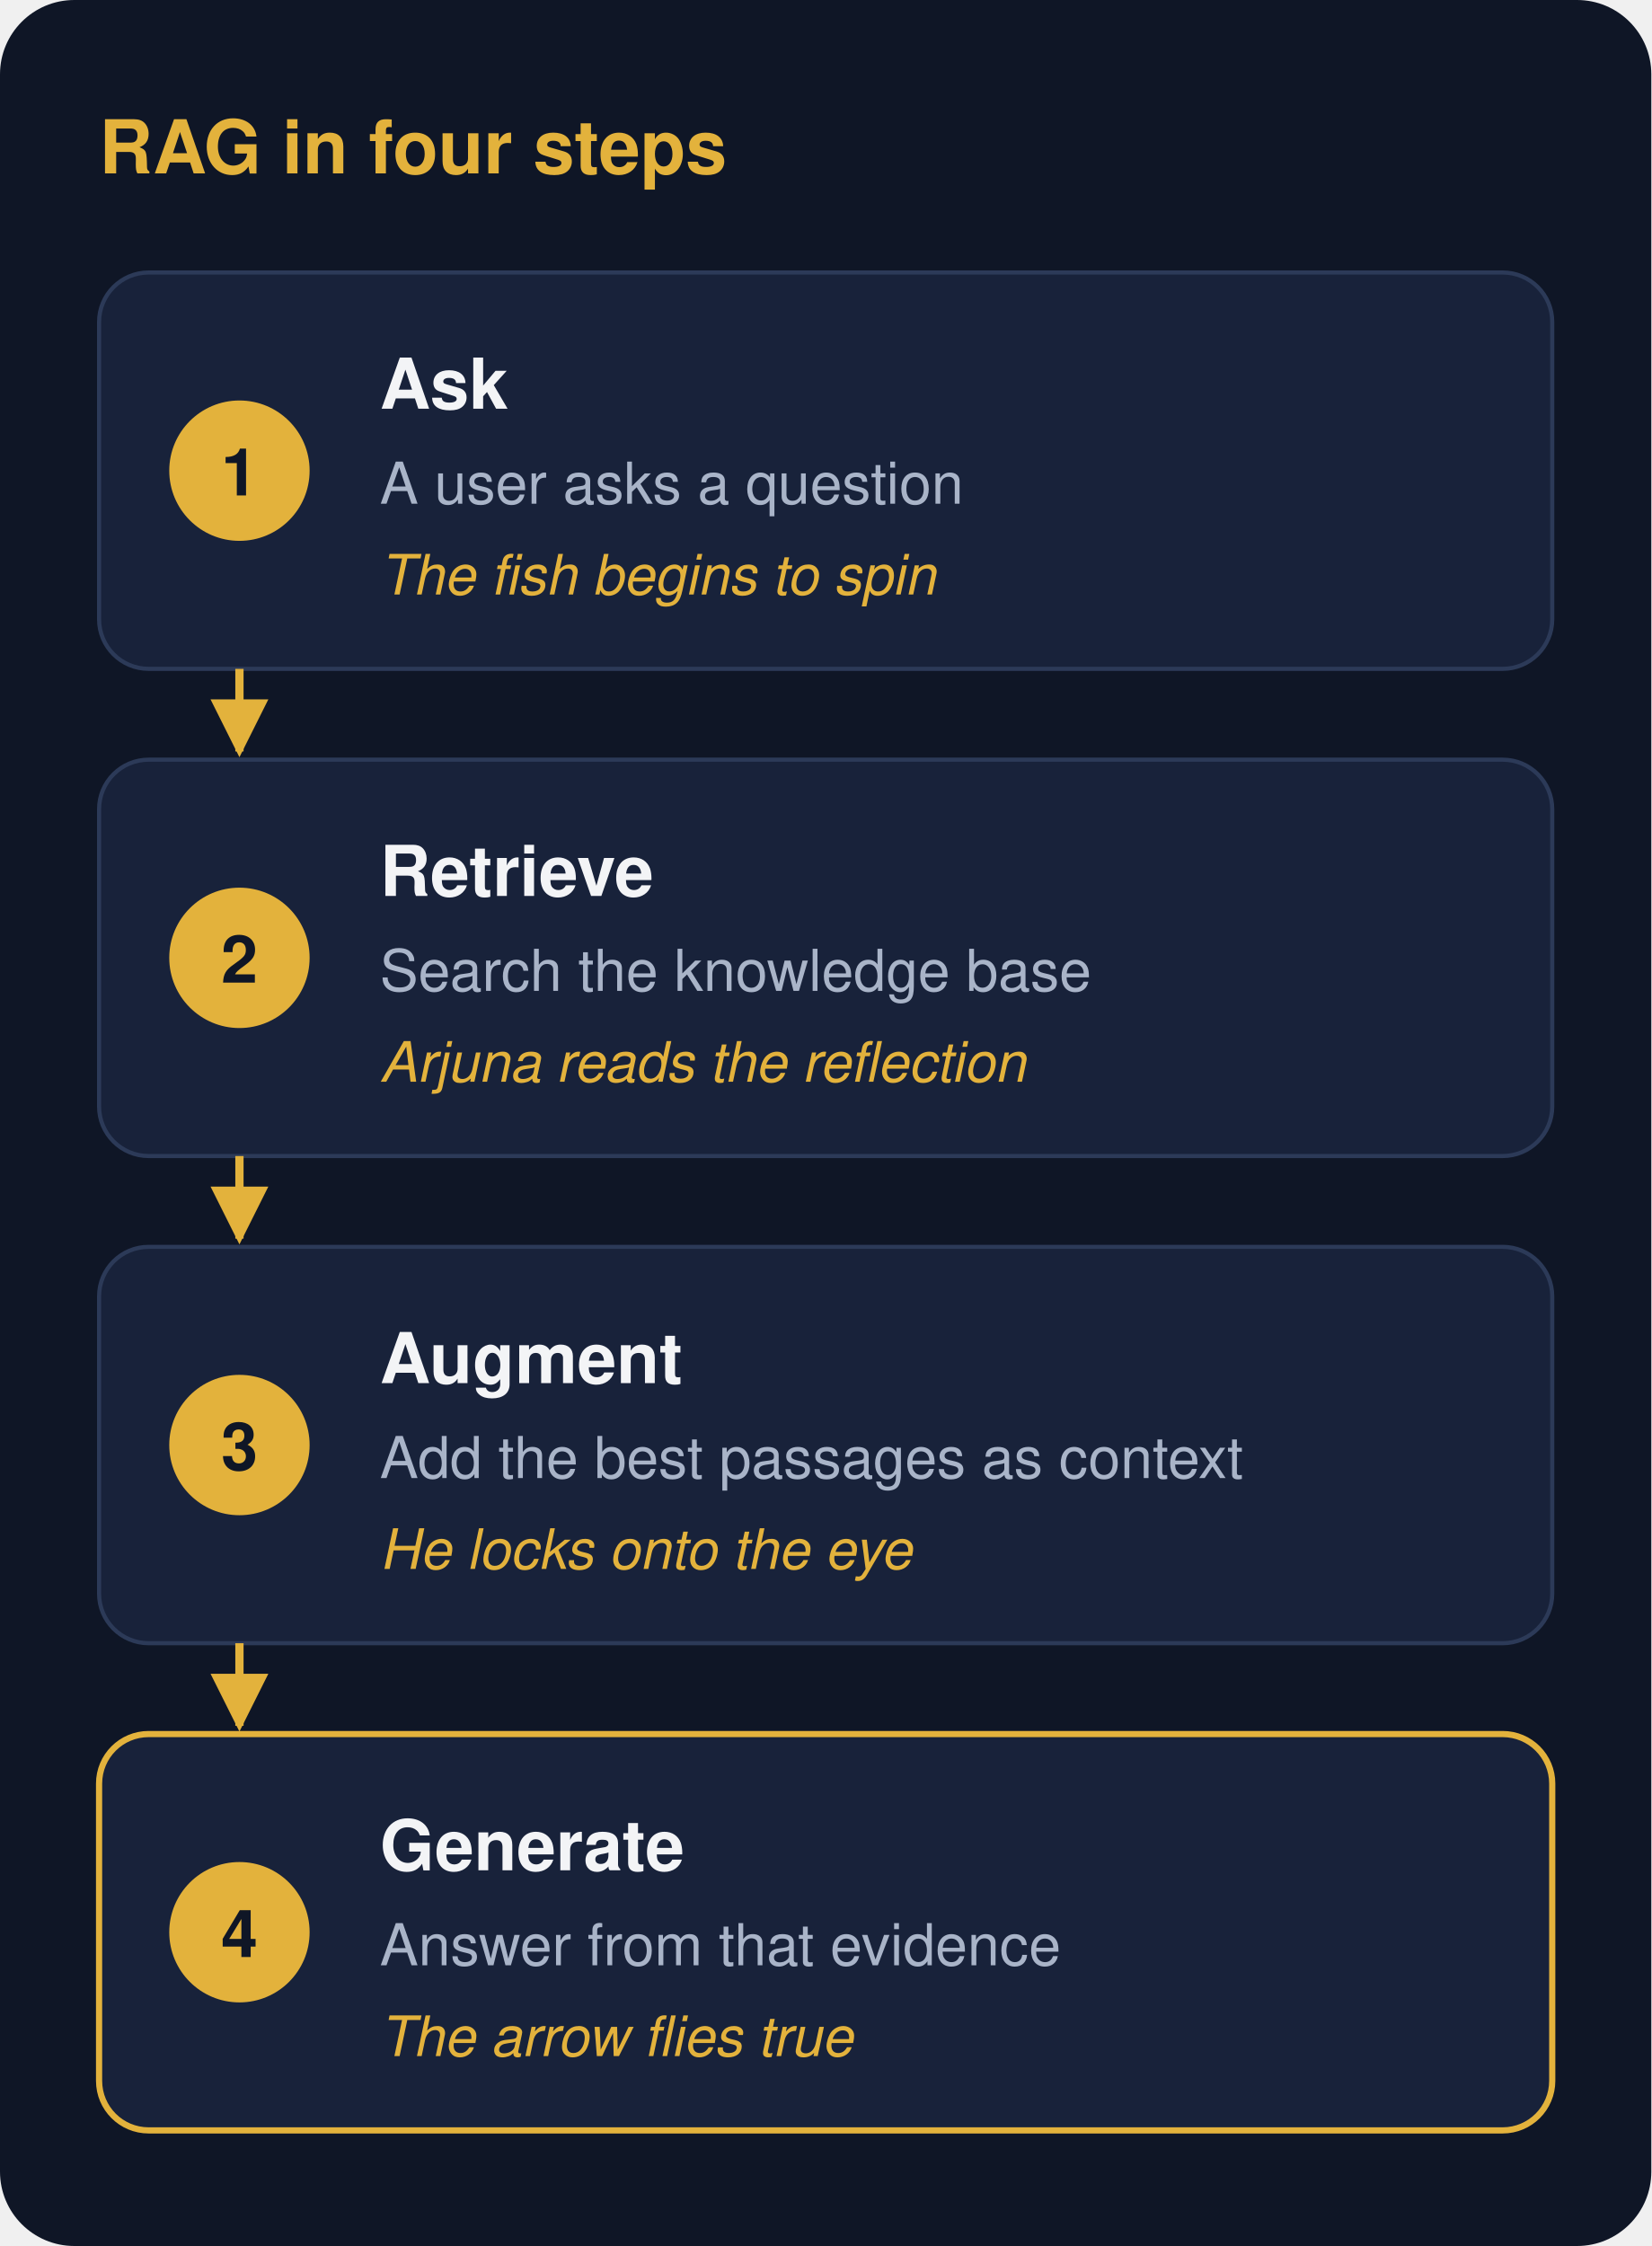
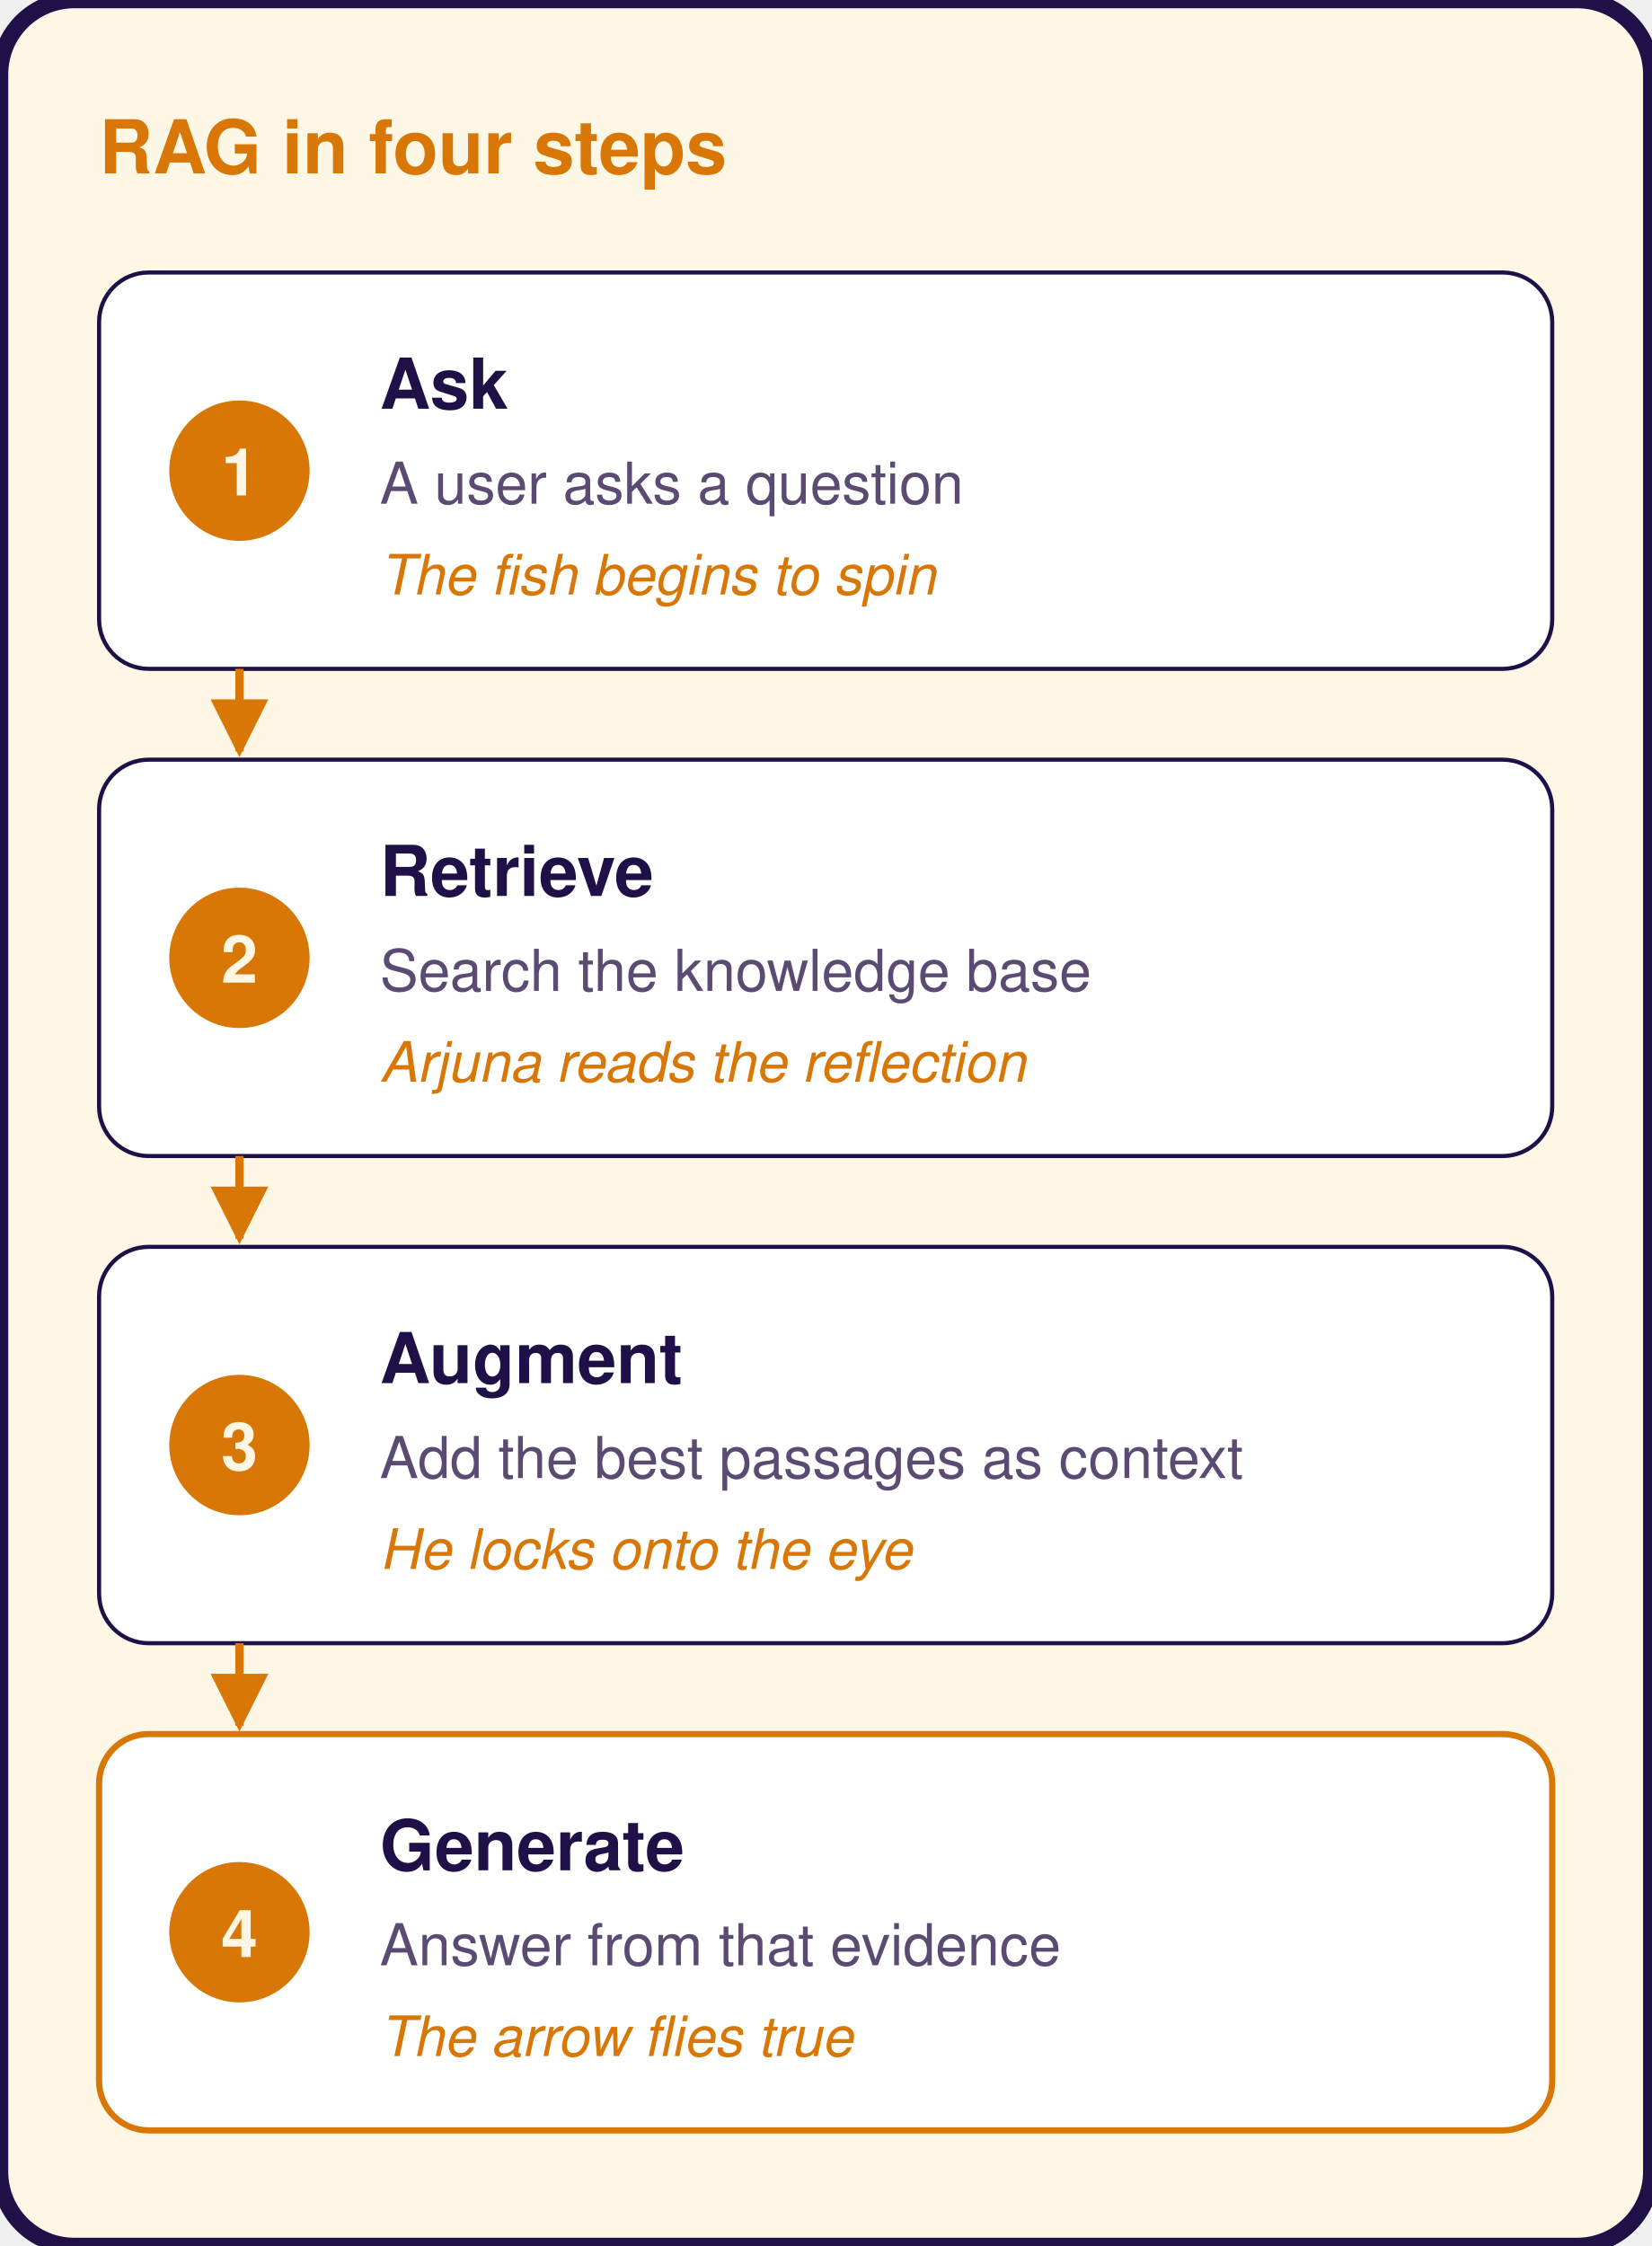
<svg xmlns="http://www.w3.org/2000/svg" viewBox="0 0 400 544" font-family="Segoe UI, Helvetica, Arial, sans-serif">
  <defs>
    <marker id="arr" viewBox="0 0 10 10" refX="9" refY="5" markerWidth="7" markerHeight="7" orient="auto">
-       <path d="M0,0 L10,5 L0,10 z" fill="#E3B23C" />
+       <path d="M0,0 L10,5 L0,10 z" fill="#D97706" />
    </marker>
  </defs>
-   <rect width="400" height="544" rx="18" fill="#0F1626" />
-   <text x="24" y="42" fill="#E3B23C" font-size="18" font-weight="700">RAG in four steps</text>
-   <rect x="24" y="66" width="352" height="96" rx="12" fill="#18223A" stroke="#2C3A58" stroke-width="1" />
-   <circle cx="58" cy="114" r="17" fill="#E3B23C" />
-   <text x="58" y="120" text-anchor="middle" fill="#0F1626" font-size="16" font-weight="700">1</text>
-   <text x="92" y="99" text-anchor="start" fill="#F3F4F6" font-size="17" font-weight="700">Ask</text>
-   <text x="92" y="122" text-anchor="start" fill="#A9B4C8" font-size="14" font-weight="400">A user asks a question</text>
-   <text x="92" y="144" text-anchor="start" fill="#E3B23C" font-size="13.5" font-weight="400" font-style="italic">The fish begins to spin</text>
-   <line x1="58" y1="162" x2="58" y2="182" stroke="#E3B23C" stroke-width="2" marker-end="url(#arr)" />
-   <rect x="24" y="184" width="352" height="96" rx="12" fill="#18223A" stroke="#2C3A58" stroke-width="1" />
-   <circle cx="58" cy="232" r="17" fill="#E3B23C" />
-   <text x="58" y="238" text-anchor="middle" fill="#0F1626" font-size="16" font-weight="700">2</text>
-   <text x="92" y="217" text-anchor="start" fill="#F3F4F6" font-size="17" font-weight="700">Retrieve</text>
-   <text x="92" y="240" text-anchor="start" fill="#A9B4C8" font-size="14" font-weight="400">Search the knowledge base</text>
-   <text x="92" y="262" text-anchor="start" fill="#E3B23C" font-size="13.5" font-weight="400" font-style="italic">Arjuna reads the reflection</text>
-   <line x1="58" y1="280" x2="58" y2="300" stroke="#E3B23C" stroke-width="2" marker-end="url(#arr)" />
-   <rect x="24" y="302" width="352" height="96" rx="12" fill="#18223A" stroke="#2C3A58" stroke-width="1" />
-   <circle cx="58" cy="350" r="17" fill="#E3B23C" />
-   <text x="58" y="356" text-anchor="middle" fill="#0F1626" font-size="16" font-weight="700">3</text>
-   <text x="92" y="335" text-anchor="start" fill="#F3F4F6" font-size="17" font-weight="700">Augment</text>
-   <text x="92" y="358" text-anchor="start" fill="#A9B4C8" font-size="14" font-weight="400">Add the best passages as context</text>
-   <text x="92" y="380" text-anchor="start" fill="#E3B23C" font-size="13.5" font-weight="400" font-style="italic">He locks onto the eye</text>
-   <line x1="58" y1="398" x2="58" y2="418" stroke="#E3B23C" stroke-width="2" marker-end="url(#arr)" />
-   <rect x="24" y="420" width="352" height="96" rx="12" fill="#18223A" stroke="#E3B23C" stroke-width="1.5" />
-   <circle cx="58" cy="468" r="17" fill="#E3B23C" />
-   <text x="58" y="474" text-anchor="middle" fill="#0F1626" font-size="16" font-weight="700">4</text>
-   <text x="92" y="453" text-anchor="start" fill="#F3F4F6" font-size="17" font-weight="700">Generate</text>
-   <text x="92" y="476" text-anchor="start" fill="#A9B4C8" font-size="14" font-weight="400">Answer from that evidence</text>
-   <text x="92" y="498" text-anchor="start" fill="#E3B23C" font-size="13.5" font-weight="400" font-style="italic">The arrow flies true</text>
+   <rect width="400" height="544" rx="18" fill="#FFF7E6" stroke="#1F1147" stroke-width="4" />
+   <text x="24" y="42" fill="#D97706" font-size="18" font-weight="700">RAG in four steps</text>
+   <rect x="24" y="66" width="352" height="96" rx="12" fill="#FFFFFF" stroke="#1F1147" stroke-width="1" />
+   <circle cx="58" cy="114" r="17" fill="#D97706" />
+   <text x="58" y="120" text-anchor="middle" fill="#FFF7E6" font-size="16" font-weight="700">1</text>
+   <text x="92" y="99" text-anchor="start" fill="#1F1147" font-size="17" font-weight="700">Ask</text>
+   <text x="92" y="122" text-anchor="start" fill="#5B4B73" font-size="14" font-weight="400">A user asks a question</text>
+   <text x="92" y="144" text-anchor="start" fill="#D97706" font-size="13.5" font-weight="400" font-style="italic">The fish begins to spin</text>
+   <line x1="58" y1="162" x2="58" y2="182" stroke="#D97706" stroke-width="2" marker-end="url(#arr)" />
+   <rect x="24" y="184" width="352" height="96" rx="12" fill="#FFFFFF" stroke="#1F1147" stroke-width="1" />
+   <circle cx="58" cy="232" r="17" fill="#D97706" />
+   <text x="58" y="238" text-anchor="middle" fill="#FFF7E6" font-size="16" font-weight="700">2</text>
+   <text x="92" y="217" text-anchor="start" fill="#1F1147" font-size="17" font-weight="700">Retrieve</text>
+   <text x="92" y="240" text-anchor="start" fill="#5B4B73" font-size="14" font-weight="400">Search the knowledge base</text>
+   <text x="92" y="262" text-anchor="start" fill="#D97706" font-size="13.5" font-weight="400" font-style="italic">Arjuna reads the reflection</text>
+   <line x1="58" y1="280" x2="58" y2="300" stroke="#D97706" stroke-width="2" marker-end="url(#arr)" />
+   <rect x="24" y="302" width="352" height="96" rx="12" fill="#FFFFFF" stroke="#1F1147" stroke-width="1" />
+   <circle cx="58" cy="350" r="17" fill="#D97706" />
+   <text x="58" y="356" text-anchor="middle" fill="#FFF7E6" font-size="16" font-weight="700">3</text>
+   <text x="92" y="335" text-anchor="start" fill="#1F1147" font-size="17" font-weight="700">Augment</text>
+   <text x="92" y="358" text-anchor="start" fill="#5B4B73" font-size="14" font-weight="400">Add the best passages as context</text>
+   <text x="92" y="380" text-anchor="start" fill="#D97706" font-size="13.5" font-weight="400" font-style="italic">He locks onto the eye</text>
+   <line x1="58" y1="398" x2="58" y2="418" stroke="#D97706" stroke-width="2" marker-end="url(#arr)" />
+   <rect x="24" y="420" width="352" height="96" rx="12" fill="#FFFFFF" stroke="#D97706" stroke-width="1.5" />
+   <circle cx="58" cy="468" r="17" fill="#D97706" />
+   <text x="58" y="474" text-anchor="middle" fill="#FFF7E6" font-size="16" font-weight="700">4</text>
+   <text x="92" y="453" text-anchor="start" fill="#1F1147" font-size="17" font-weight="700">Generate</text>
+   <text x="92" y="476" text-anchor="start" fill="#5B4B73" font-size="14" font-weight="400">Answer from that evidence</text>
+   <text x="92" y="498" text-anchor="start" fill="#D97706" font-size="13.5" font-weight="400" font-style="italic">The arrow flies true</text>
</svg>
